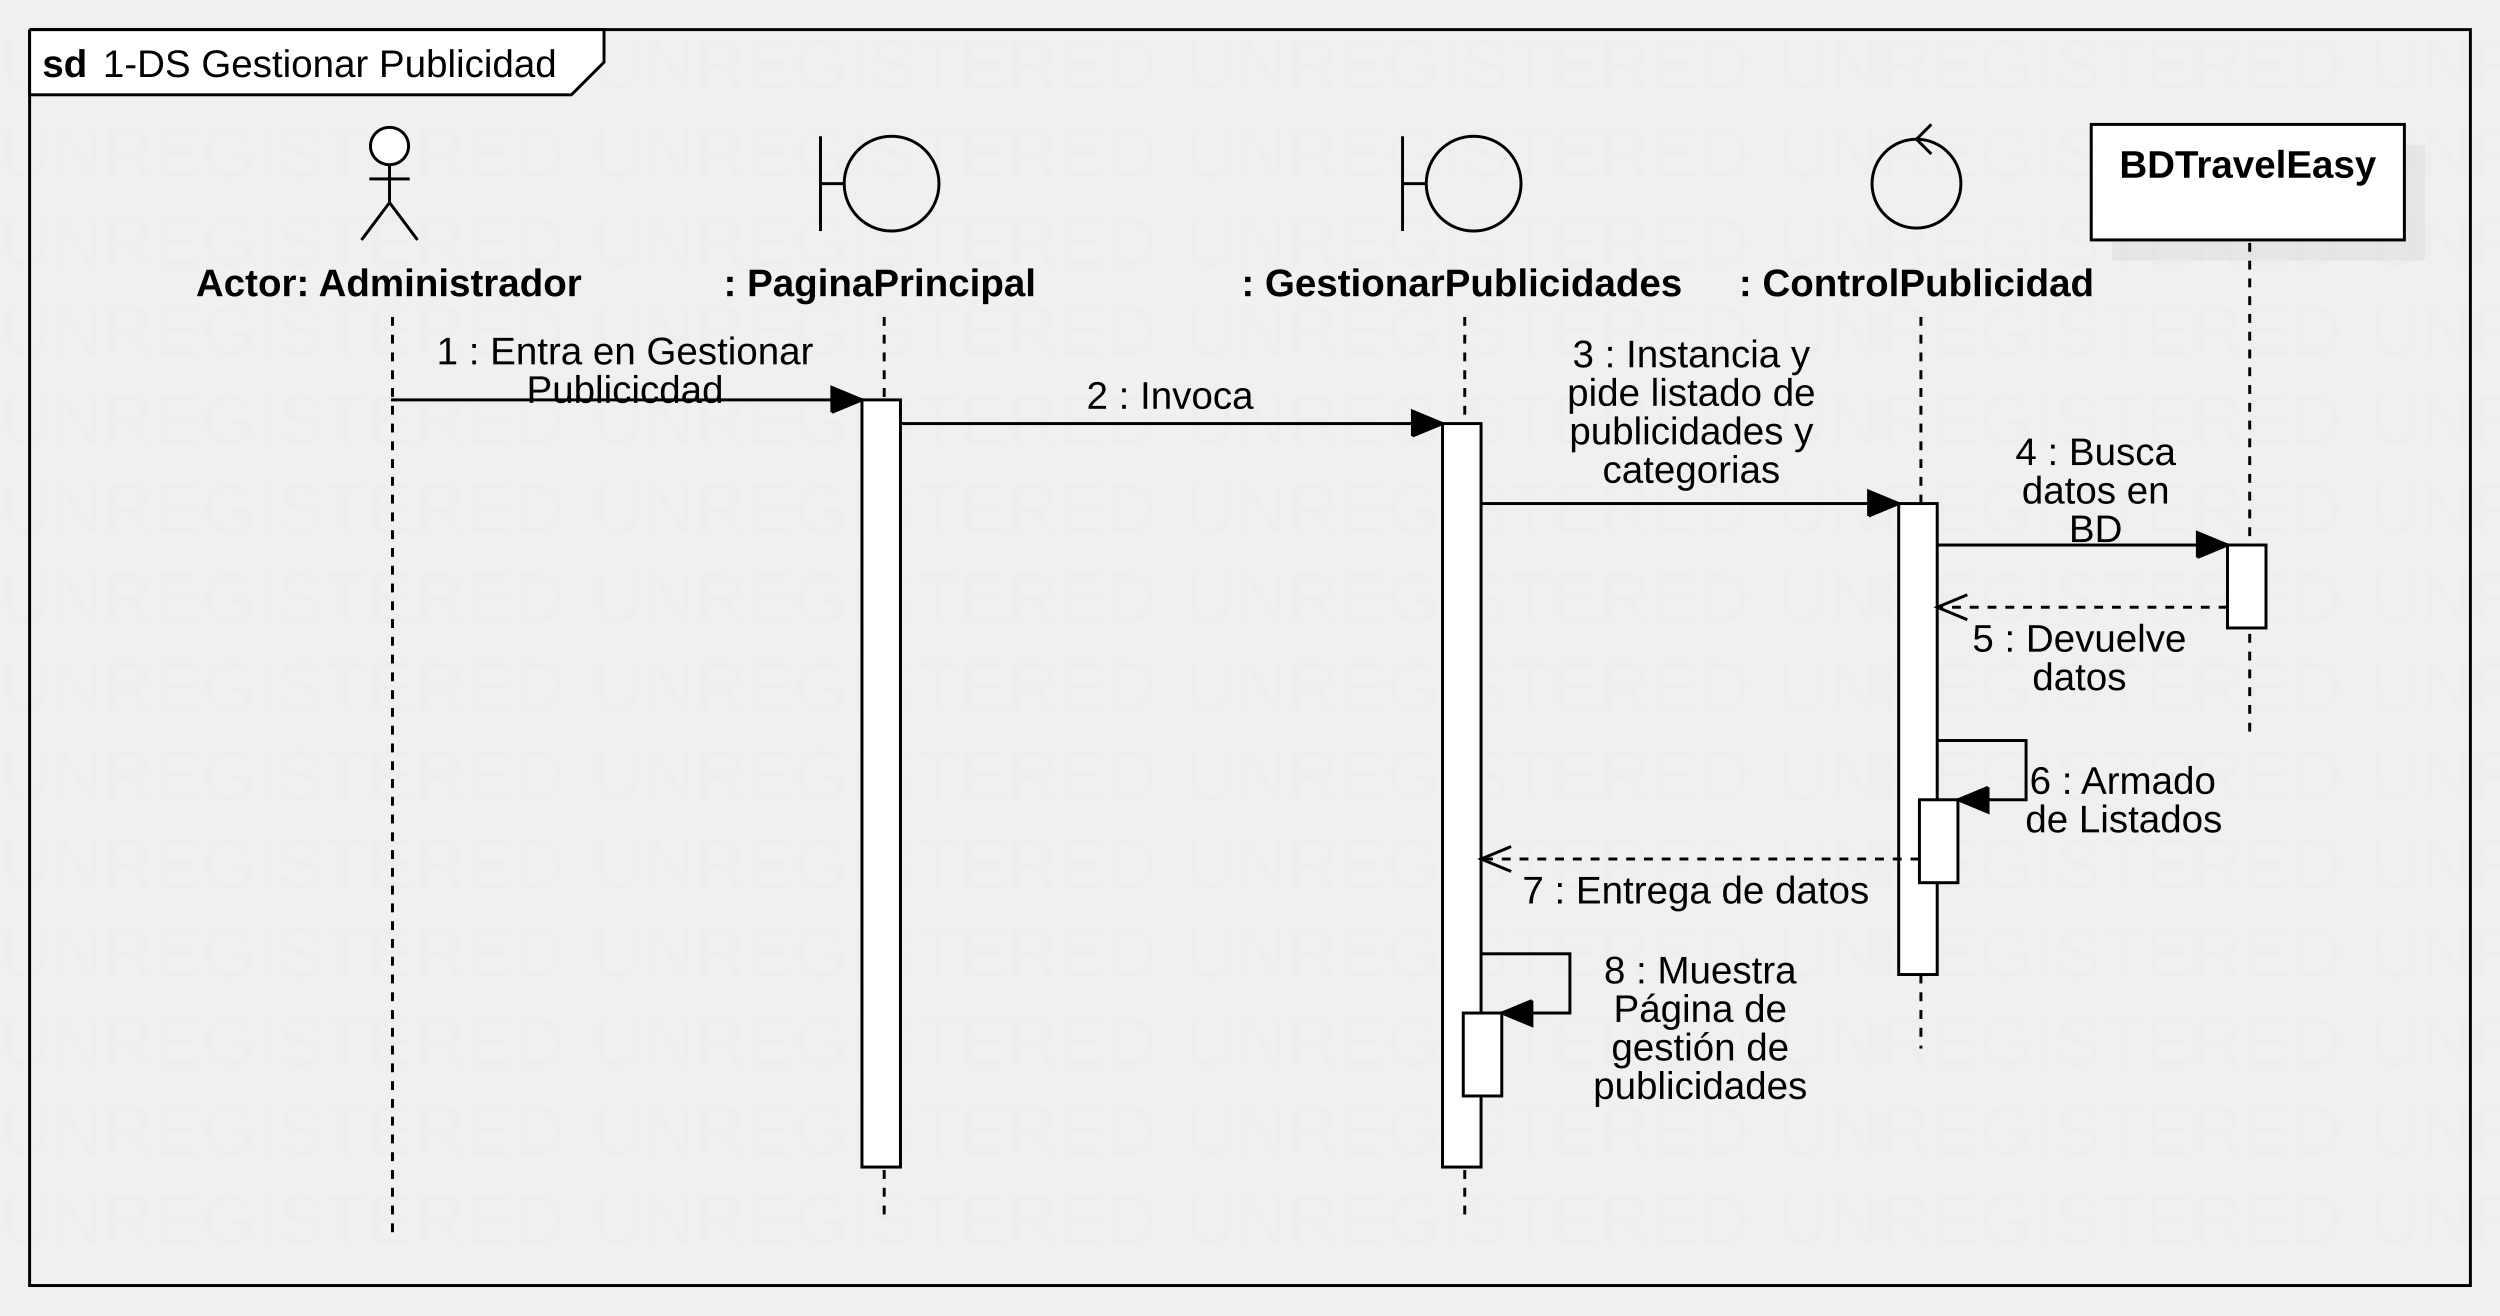
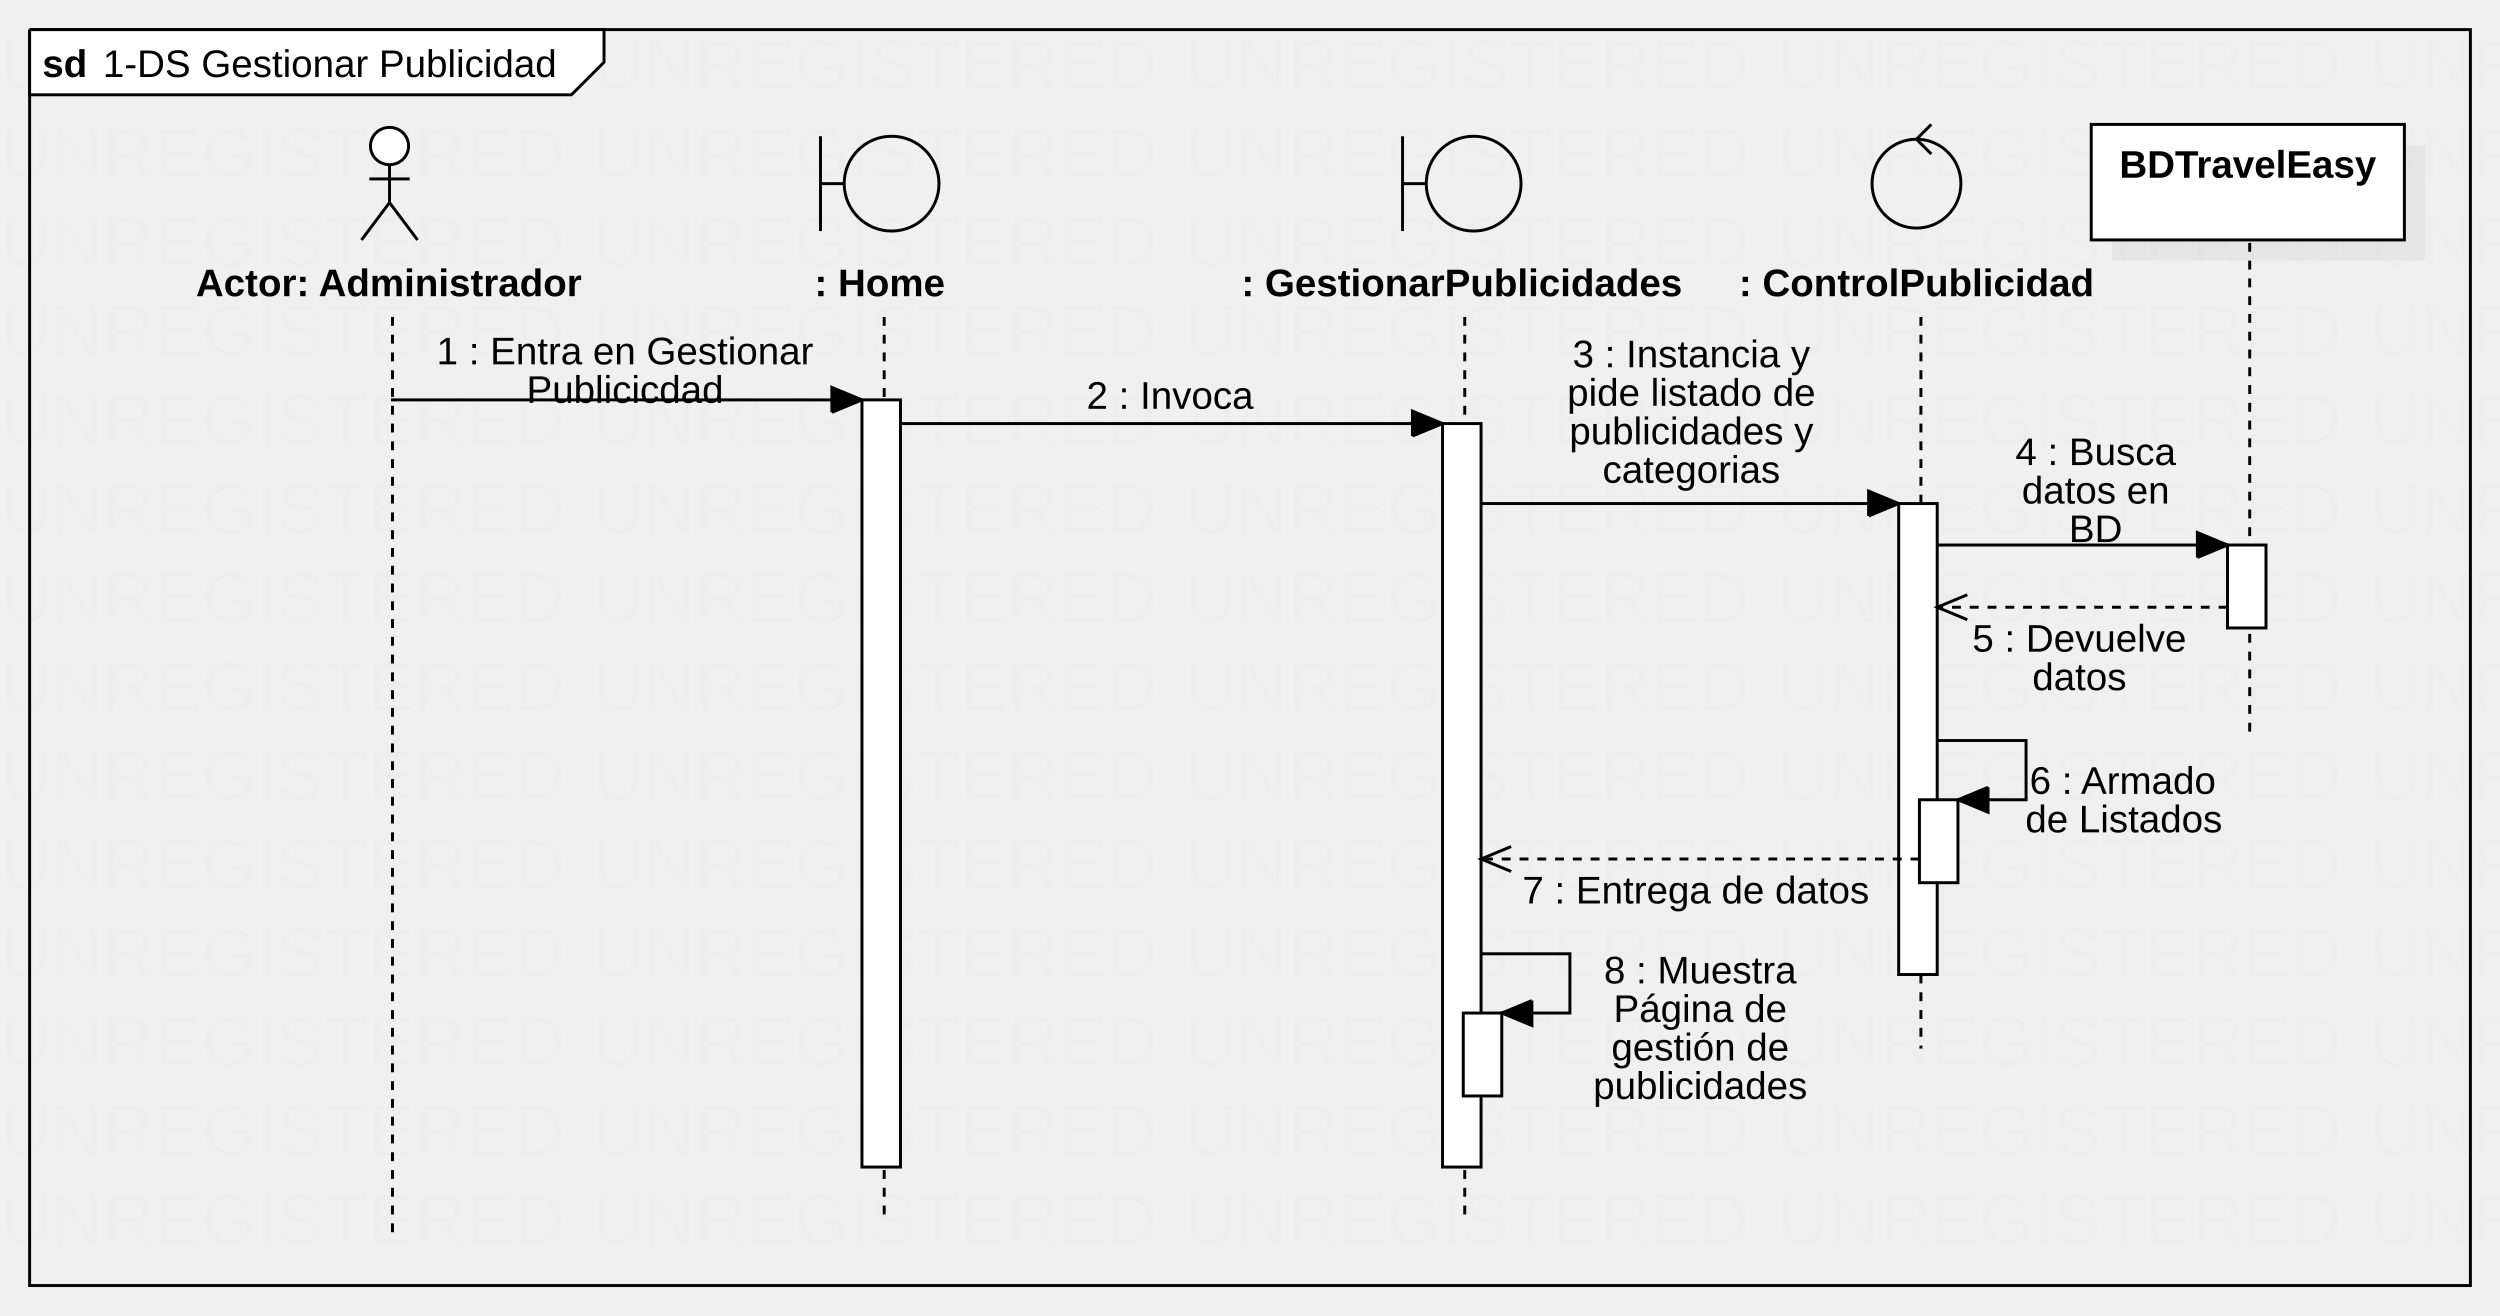
<svg xmlns="http://www.w3.org/2000/svg" version="1.1" width="844" height="444">
  <defs />
  <g>
    <text fill="#eeeeee" stroke="none" font-family="Arial" font-size="24px" font-style="normal" font-weight="normal" text-decoration="none" x="0" y="0">UNREGISTERED</text>
    <text fill="#eeeeee" stroke="none" font-family="Arial" font-size="24px" font-style="normal" font-weight="normal" text-decoration="none" x="0" y="30">UNREGISTERED</text>
    <text fill="#eeeeee" stroke="none" font-family="Arial" font-size="24px" font-style="normal" font-weight="normal" text-decoration="none" x="0" y="60">UNREGISTERED</text>
    <text fill="#eeeeee" stroke="none" font-family="Arial" font-size="24px" font-style="normal" font-weight="normal" text-decoration="none" x="0" y="90">UNREGISTERED</text>
    <text fill="#eeeeee" stroke="none" font-family="Arial" font-size="24px" font-style="normal" font-weight="normal" text-decoration="none" x="0" y="120">UNREGISTERED</text>
    <text fill="#eeeeee" stroke="none" font-family="Arial" font-size="24px" font-style="normal" font-weight="normal" text-decoration="none" x="0" y="150">UNREGISTERED</text>
    <text fill="#eeeeee" stroke="none" font-family="Arial" font-size="24px" font-style="normal" font-weight="normal" text-decoration="none" x="0" y="180">UNREGISTERED</text>
    <text fill="#eeeeee" stroke="none" font-family="Arial" font-size="24px" font-style="normal" font-weight="normal" text-decoration="none" x="0" y="210">UNREGISTERED</text>
    <text fill="#eeeeee" stroke="none" font-family="Arial" font-size="24px" font-style="normal" font-weight="normal" text-decoration="none" x="0" y="240">UNREGISTERED</text>
    <text fill="#eeeeee" stroke="none" font-family="Arial" font-size="24px" font-style="normal" font-weight="normal" text-decoration="none" x="0" y="270">UNREGISTERED</text>
    <text fill="#eeeeee" stroke="none" font-family="Arial" font-size="24px" font-style="normal" font-weight="normal" text-decoration="none" x="0" y="300">UNREGISTERED</text>
    <text fill="#eeeeee" stroke="none" font-family="Arial" font-size="24px" font-style="normal" font-weight="normal" text-decoration="none" x="0" y="330">UNREGISTERED</text>
    <text fill="#eeeeee" stroke="none" font-family="Arial" font-size="24px" font-style="normal" font-weight="normal" text-decoration="none" x="0" y="360">UNREGISTERED</text>
    <text fill="#eeeeee" stroke="none" font-family="Arial" font-size="24px" font-style="normal" font-weight="normal" text-decoration="none" x="0" y="390">UNREGISTERED</text>
    <text fill="#eeeeee" stroke="none" font-family="Arial" font-size="24px" font-style="normal" font-weight="normal" text-decoration="none" x="0" y="420">UNREGISTERED</text>
    <text fill="#eeeeee" stroke="none" font-family="Arial" font-size="24px" font-style="normal" font-weight="normal" text-decoration="none" x="200" y="0">UNREGISTERED</text>
    <text fill="#eeeeee" stroke="none" font-family="Arial" font-size="24px" font-style="normal" font-weight="normal" text-decoration="none" x="200" y="30">UNREGISTERED</text>
    <text fill="#eeeeee" stroke="none" font-family="Arial" font-size="24px" font-style="normal" font-weight="normal" text-decoration="none" x="200" y="60">UNREGISTERED</text>
    <text fill="#eeeeee" stroke="none" font-family="Arial" font-size="24px" font-style="normal" font-weight="normal" text-decoration="none" x="200" y="90">UNREGISTERED</text>
    <text fill="#eeeeee" stroke="none" font-family="Arial" font-size="24px" font-style="normal" font-weight="normal" text-decoration="none" x="200" y="120">UNREGISTERED</text>
    <text fill="#eeeeee" stroke="none" font-family="Arial" font-size="24px" font-style="normal" font-weight="normal" text-decoration="none" x="200" y="150">UNREGISTERED</text>
    <text fill="#eeeeee" stroke="none" font-family="Arial" font-size="24px" font-style="normal" font-weight="normal" text-decoration="none" x="200" y="180">UNREGISTERED</text>
    <text fill="#eeeeee" stroke="none" font-family="Arial" font-size="24px" font-style="normal" font-weight="normal" text-decoration="none" x="200" y="210">UNREGISTERED</text>
    <text fill="#eeeeee" stroke="none" font-family="Arial" font-size="24px" font-style="normal" font-weight="normal" text-decoration="none" x="200" y="240">UNREGISTERED</text>
    <text fill="#eeeeee" stroke="none" font-family="Arial" font-size="24px" font-style="normal" font-weight="normal" text-decoration="none" x="200" y="270">UNREGISTERED</text>
    <text fill="#eeeeee" stroke="none" font-family="Arial" font-size="24px" font-style="normal" font-weight="normal" text-decoration="none" x="200" y="300">UNREGISTERED</text>
    <text fill="#eeeeee" stroke="none" font-family="Arial" font-size="24px" font-style="normal" font-weight="normal" text-decoration="none" x="200" y="330">UNREGISTERED</text>
    <text fill="#eeeeee" stroke="none" font-family="Arial" font-size="24px" font-style="normal" font-weight="normal" text-decoration="none" x="200" y="360">UNREGISTERED</text>
    <text fill="#eeeeee" stroke="none" font-family="Arial" font-size="24px" font-style="normal" font-weight="normal" text-decoration="none" x="200" y="390">UNREGISTERED</text>
    <text fill="#eeeeee" stroke="none" font-family="Arial" font-size="24px" font-style="normal" font-weight="normal" text-decoration="none" x="200" y="420">UNREGISTERED</text>
    <text fill="#eeeeee" stroke="none" font-family="Arial" font-size="24px" font-style="normal" font-weight="normal" text-decoration="none" x="400" y="0">UNREGISTERED</text>
    <text fill="#eeeeee" stroke="none" font-family="Arial" font-size="24px" font-style="normal" font-weight="normal" text-decoration="none" x="400" y="30">UNREGISTERED</text>
    <text fill="#eeeeee" stroke="none" font-family="Arial" font-size="24px" font-style="normal" font-weight="normal" text-decoration="none" x="400" y="60">UNREGISTERED</text>
    <text fill="#eeeeee" stroke="none" font-family="Arial" font-size="24px" font-style="normal" font-weight="normal" text-decoration="none" x="400" y="90">UNREGISTERED</text>
    <text fill="#eeeeee" stroke="none" font-family="Arial" font-size="24px" font-style="normal" font-weight="normal" text-decoration="none" x="400" y="120">UNREGISTERED</text>
    <text fill="#eeeeee" stroke="none" font-family="Arial" font-size="24px" font-style="normal" font-weight="normal" text-decoration="none" x="400" y="150">UNREGISTERED</text>
    <text fill="#eeeeee" stroke="none" font-family="Arial" font-size="24px" font-style="normal" font-weight="normal" text-decoration="none" x="400" y="180">UNREGISTERED</text>
    <text fill="#eeeeee" stroke="none" font-family="Arial" font-size="24px" font-style="normal" font-weight="normal" text-decoration="none" x="400" y="210">UNREGISTERED</text>
    <text fill="#eeeeee" stroke="none" font-family="Arial" font-size="24px" font-style="normal" font-weight="normal" text-decoration="none" x="400" y="240">UNREGISTERED</text>
    <text fill="#eeeeee" stroke="none" font-family="Arial" font-size="24px" font-style="normal" font-weight="normal" text-decoration="none" x="400" y="270">UNREGISTERED</text>
    <text fill="#eeeeee" stroke="none" font-family="Arial" font-size="24px" font-style="normal" font-weight="normal" text-decoration="none" x="400" y="300">UNREGISTERED</text>
    <text fill="#eeeeee" stroke="none" font-family="Arial" font-size="24px" font-style="normal" font-weight="normal" text-decoration="none" x="400" y="330">UNREGISTERED</text>
    <text fill="#eeeeee" stroke="none" font-family="Arial" font-size="24px" font-style="normal" font-weight="normal" text-decoration="none" x="400" y="360">UNREGISTERED</text>
    <text fill="#eeeeee" stroke="none" font-family="Arial" font-size="24px" font-style="normal" font-weight="normal" text-decoration="none" x="400" y="390">UNREGISTERED</text>
    <text fill="#eeeeee" stroke="none" font-family="Arial" font-size="24px" font-style="normal" font-weight="normal" text-decoration="none" x="400" y="420">UNREGISTERED</text>
    <text fill="#eeeeee" stroke="none" font-family="Arial" font-size="24px" font-style="normal" font-weight="normal" text-decoration="none" x="600" y="0">UNREGISTERED</text>
    <text fill="#eeeeee" stroke="none" font-family="Arial" font-size="24px" font-style="normal" font-weight="normal" text-decoration="none" x="600" y="30">UNREGISTERED</text>
    <text fill="#eeeeee" stroke="none" font-family="Arial" font-size="24px" font-style="normal" font-weight="normal" text-decoration="none" x="600" y="60">UNREGISTERED</text>
    <text fill="#eeeeee" stroke="none" font-family="Arial" font-size="24px" font-style="normal" font-weight="normal" text-decoration="none" x="600" y="90">UNREGISTERED</text>
    <text fill="#eeeeee" stroke="none" font-family="Arial" font-size="24px" font-style="normal" font-weight="normal" text-decoration="none" x="600" y="120">UNREGISTERED</text>
    <text fill="#eeeeee" stroke="none" font-family="Arial" font-size="24px" font-style="normal" font-weight="normal" text-decoration="none" x="600" y="150">UNREGISTERED</text>
    <text fill="#eeeeee" stroke="none" font-family="Arial" font-size="24px" font-style="normal" font-weight="normal" text-decoration="none" x="600" y="180">UNREGISTERED</text>
    <text fill="#eeeeee" stroke="none" font-family="Arial" font-size="24px" font-style="normal" font-weight="normal" text-decoration="none" x="600" y="210">UNREGISTERED</text>
    <text fill="#eeeeee" stroke="none" font-family="Arial" font-size="24px" font-style="normal" font-weight="normal" text-decoration="none" x="600" y="240">UNREGISTERED</text>
    <text fill="#eeeeee" stroke="none" font-family="Arial" font-size="24px" font-style="normal" font-weight="normal" text-decoration="none" x="600" y="270">UNREGISTERED</text>
    <text fill="#eeeeee" stroke="none" font-family="Arial" font-size="24px" font-style="normal" font-weight="normal" text-decoration="none" x="600" y="300">UNREGISTERED</text>
    <text fill="#eeeeee" stroke="none" font-family="Arial" font-size="24px" font-style="normal" font-weight="normal" text-decoration="none" x="600" y="330">UNREGISTERED</text>
    <text fill="#eeeeee" stroke="none" font-family="Arial" font-size="24px" font-style="normal" font-weight="normal" text-decoration="none" x="600" y="360">UNREGISTERED</text>
    <text fill="#eeeeee" stroke="none" font-family="Arial" font-size="24px" font-style="normal" font-weight="normal" text-decoration="none" x="600" y="390">UNREGISTERED</text>
    <text fill="#eeeeee" stroke="none" font-family="Arial" font-size="24px" font-style="normal" font-weight="normal" text-decoration="none" x="600" y="420">UNREGISTERED</text>
    <text fill="#eeeeee" stroke="none" font-family="Arial" font-size="24px" font-style="normal" font-weight="normal" text-decoration="none" x="800" y="0">UNREGISTERED</text>
    <text fill="#eeeeee" stroke="none" font-family="Arial" font-size="24px" font-style="normal" font-weight="normal" text-decoration="none" x="800" y="30">UNREGISTERED</text>
    <text fill="#eeeeee" stroke="none" font-family="Arial" font-size="24px" font-style="normal" font-weight="normal" text-decoration="none" x="800" y="60">UNREGISTERED</text>
    <text fill="#eeeeee" stroke="none" font-family="Arial" font-size="24px" font-style="normal" font-weight="normal" text-decoration="none" x="800" y="90">UNREGISTERED</text>
    <text fill="#eeeeee" stroke="none" font-family="Arial" font-size="24px" font-style="normal" font-weight="normal" text-decoration="none" x="800" y="120">UNREGISTERED</text>
    <text fill="#eeeeee" stroke="none" font-family="Arial" font-size="24px" font-style="normal" font-weight="normal" text-decoration="none" x="800" y="150">UNREGISTERED</text>
    <text fill="#eeeeee" stroke="none" font-family="Arial" font-size="24px" font-style="normal" font-weight="normal" text-decoration="none" x="800" y="180">UNREGISTERED</text>
    <text fill="#eeeeee" stroke="none" font-family="Arial" font-size="24px" font-style="normal" font-weight="normal" text-decoration="none" x="800" y="210">UNREGISTERED</text>
    <text fill="#eeeeee" stroke="none" font-family="Arial" font-size="24px" font-style="normal" font-weight="normal" text-decoration="none" x="800" y="240">UNREGISTERED</text>
    <text fill="#eeeeee" stroke="none" font-family="Arial" font-size="24px" font-style="normal" font-weight="normal" text-decoration="none" x="800" y="270">UNREGISTERED</text>
    <text fill="#eeeeee" stroke="none" font-family="Arial" font-size="24px" font-style="normal" font-weight="normal" text-decoration="none" x="800" y="300">UNREGISTERED</text>
    <text fill="#eeeeee" stroke="none" font-family="Arial" font-size="24px" font-style="normal" font-weight="normal" text-decoration="none" x="800" y="330">UNREGISTERED</text>
    <text fill="#eeeeee" stroke="none" font-family="Arial" font-size="24px" font-style="normal" font-weight="normal" text-decoration="none" x="800" y="360">UNREGISTERED</text>
    <text fill="#eeeeee" stroke="none" font-family="Arial" font-size="24px" font-style="normal" font-weight="normal" text-decoration="none" x="800" y="390">UNREGISTERED</text>
    <text fill="#eeeeee" stroke="none" font-family="Arial" font-size="24px" font-style="normal" font-weight="normal" text-decoration="none" x="800" y="420">UNREGISTERED</text>
    <g transform="translate(2,2) scale(1,1)">
      <path fill="none" stroke="#000000" d="M 8 8 L 832 8 L 832 432 L 8 432 L 8 8" stroke-miterlimit="10" />
    </g>
    <g transform="translate(2,2) scale(1,1)">
      <path fill="#ffffff" stroke="none" d="M 8 8 L 8 30 L 190.918 30 L 201.918 19 L 201.918 8 L 8 8" />
    </g>
    <g transform="translate(2,2) scale(1,1)">
      <path fill="none" stroke="#000000" d="M 8 8 L 8 30 L 190.918 30 L 201.918 19 L 201.918 8 L 8 8 L 8 8" stroke-miterlimit="10" />
    </g>
    <g transform="translate(2,2) scale(1,1)">
      <g>
        <path fill="none" stroke="none" />
        <text fill="#000000" stroke="none" font-family="Arial" font-size="13px" font-style="normal" font-weight="normal" text-decoration="none" x="32.73" y="24">1-DS Gestionar Publicidad</text>
      </g>
    </g>
    <g transform="translate(2,2) scale(1,1)">
      <g>
        <path fill="none" stroke="none" />
        <text fill="#000000" stroke="none" font-family="Arial" font-size="13px" font-style="normal" font-weight="bold" text-decoration="none" x="12.28" y="24">sd</text>
      </g>
    </g>
    <g transform="translate(2,2) scale(1,1)">
      <path fill="#ffffff" stroke="none" d="M 123.071 47.3 C 123.071 43.821 125.949 41 129.5 41 C 133.051 41 135.929 43.821 135.929 47.3 C 135.929 50.779 133.051 53.6 129.5 53.6 C 125.949 53.6 123.071 50.779 123.071 47.3 Z" />
    </g>
    <g transform="translate(2,2) scale(1,1)">
      <path fill="none" stroke="#000000" d="M 123.071 47.3 C 123.071 43.821 125.949 41 129.5 41 C 133.051 41 135.929 43.821 135.929 47.3 C 135.929 50.779 133.051 53.6 129.5 53.6 C 125.949 53.6 123.071 50.779 123.071 47.3 Z" stroke-miterlimit="10" />
    </g>
    <g transform="translate(2,2) scale(1,1)">
      <path fill="none" stroke="#000000" d="M 129.5 53.6 L 129.5 66.4" stroke-miterlimit="10" />
    </g>
    <g transform="translate(2,2) scale(1,1)">
      <path fill="none" stroke="#000000" d="M 122.693 58.4 L 136.307 58.4" stroke-miterlimit="10" />
    </g>
    <g transform="translate(2,2) scale(1,1)">
      <path fill="none" stroke="#000000" d="M 129.5 66.4 L 120.045 79" stroke-miterlimit="10" />
    </g>
    <g transform="translate(2,2) scale(1,1)">
      <path fill="none" stroke="#000000" d="M 129.5 66.4 L 138.955 79" stroke-miterlimit="10" />
    </g>
    <g transform="translate(2,2) scale(1,1)">
      <g>
        <path fill="none" stroke="none" />
        <text fill="#000000" stroke="none" font-family="Arial" font-size="13px" font-style="normal" font-weight="bold" text-decoration="none" x="64.135" y="98">Actor: Administrador</text>
      </g>
    </g>
    <g transform="translate(2,2) scale(1,1)">
      <path fill="none" stroke="#000000" d="M 130.5 105 L 130.5 416" stroke-miterlimit="10" stroke-dasharray="3" />
    </g>
    <g transform="translate(2,2) scale(1,1)">
      <path fill="none" stroke="#000000" d="M 283 60 C 283 51.163 290.163 44 299 44 C 307.837 44 315 51.163 315 60 C 315 68.837 307.837 76 299 76 C 290.163 76 283 68.837 283 60 Z" stroke-miterlimit="10" />
    </g>
    <g transform="translate(2,2) scale(1,1)">
      <path fill="none" stroke="#000000" d="M 275 44 L 275 76" stroke-miterlimit="10" />
    </g>
    <g transform="translate(2,2) scale(1,1)">
      <path fill="none" stroke="#000000" d="M 275 60 L 283 60" stroke-miterlimit="10" />
    </g>
    <g transform="translate(2,2) scale(1,1)">
      <g>
        <path fill="none" stroke="none" />
-         <text fill="#000000" stroke="none" font-family="Arial" font-size="13px" font-style="normal" font-weight="bold" text-decoration="none" x="242.264" y="98">: PaginaPrincipal</text>
+         <text fill="#000000" stroke="none" font-family="Arial" font-size="13px" font-style="normal" font-weight="bold" text-decoration="none" x="272.97" y="98">: Home</text>
      </g>
    </g>
    <g transform="translate(2,2) scale(1,1)">
      <path fill="none" stroke="#000000" d="M 296.5 105 L 296.5 408" stroke-miterlimit="10" stroke-dasharray="3" />
    </g>
    <g transform="translate(2,2) scale(1,1)">
      <path fill="none" stroke="#000000" d="M 479.5 60 C 479.5 51.163 486.663 44 495.5 44 C 504.337 44 511.5 51.163 511.5 60 C 511.5 68.837 504.337 76 495.5 76 C 486.663 76 479.5 68.837 479.5 60 Z" stroke-miterlimit="10" />
    </g>
    <g transform="translate(2,2) scale(1,1)">
      <path fill="none" stroke="#000000" d="M 471.5 44 L 471.5 76" stroke-miterlimit="10" />
    </g>
    <g transform="translate(2,2) scale(1,1)">
      <path fill="none" stroke="#000000" d="M 471.5 60 L 479.5 60" stroke-miterlimit="10" />
    </g>
    <g transform="translate(2,2) scale(1,1)">
      <g>
        <path fill="none" stroke="none" />
        <text fill="#000000" stroke="none" font-family="Arial" font-size="13px" font-style="normal" font-weight="bold" text-decoration="none" x="417.093" y="98">: GestionarPublicidades</text>
      </g>
    </g>
    <g transform="translate(2,2) scale(1,1)">
      <path fill="none" stroke="#000000" d="M 492.5 105 L 492.5 408" stroke-miterlimit="10" stroke-dasharray="3" />
    </g>
    <g transform="translate(2,2) scale(1,1)">
      <path fill="none" stroke="#000000" d="M 630 60 C 630 51.716 636.716 45 645 45 C 653.284 45 660 51.716 660 60 C 660 68.284 653.284 75 645 75 C 636.716 75 630 68.284 630 60 Z" stroke-miterlimit="10" />
    </g>
    <g transform="translate(2,2) scale(1,1)">
      <path fill="none" stroke="#000000" d="M 645 45 L 650 40" stroke-miterlimit="10" />
    </g>
    <g transform="translate(2,2) scale(1,1)">
      <path fill="none" stroke="#000000" d="M 645 45 L 650 50" stroke-miterlimit="10" />
    </g>
    <g transform="translate(2,2) scale(1,1)">
      <g>
        <path fill="none" stroke="none" />
        <text fill="#000000" stroke="none" font-family="Arial" font-size="13px" font-style="normal" font-weight="bold" text-decoration="none" x="585.059" y="98">: ControlPublicidad</text>
      </g>
    </g>
    <g transform="translate(2,2) scale(1,1)">
      <path fill="none" stroke="#000000" d="M 646.5 105 L 646.5 352" stroke-miterlimit="10" stroke-dasharray="3" />
    </g>
    <g transform="translate(2,2) scale(1,1)">
      <rect fill="#C0C0C0" stroke="none" x="711" y="47" width="105.722" height="39" opacity="0.2" />
    </g>
    <g transform="translate(2,2) scale(1,1)">
      <rect fill="#ffffff" stroke="none" x="704" y="40" width="105.722" height="39" />
    </g>
    <g transform="translate(2,2) scale(1,1)">
      <path fill="none" stroke="#000000" d="M 704 40 L 809.722 40 L 809.722 79 L 704 79 L 704 40 Z Z" stroke-miterlimit="10" />
    </g>
    <g transform="translate(2,2) scale(1,1)">
      <g>
        <path fill="none" stroke="none" />
        <text fill="#000000" stroke="none" font-family="Arial" font-size="13px" font-style="normal" font-weight="bold" text-decoration="none" x="713.5" y="58">BDTravelEasy</text>
      </g>
    </g>
    <g transform="translate(2,2) scale(1,1)">
      <path fill="none" stroke="#000000" d="M 757.5 80 L 757.5 246" stroke-miterlimit="10" stroke-dasharray="3" />
    </g>
    <g transform="translate(2,2) scale(1,1)">
      <path fill="none" stroke="#000000" d="M 130 133 L 289 133" stroke-miterlimit="10" />
    </g>
    <g transform="translate(2,2) scale(1,1)">
      <path fill="#000000" stroke="none" d="M 278.837 137.21 L 289 133 L 278.837 128.79" />
    </g>
    <g transform="translate(2,2) scale(1,1)">
      <path fill="none" stroke="#000000" d="M 278.837 137.21 L 289 133 L 278.837 128.79 L 278.837 137.21" stroke-miterlimit="10" />
    </g>
    <g transform="translate(2,2) scale(1,1)">
      <g>
        <path fill="none" stroke="none" />
        <text fill="#000000" stroke="none" font-family="Arial" font-size="13px" font-style="normal" font-weight="normal" text-decoration="none" x="145.409" y="121">1 : Entra en Gestionar</text>
        <text fill="#000000" stroke="none" font-family="Arial" font-size="13px" font-style="normal" font-weight="normal" text-decoration="none" x="175.757" y="134">Publicicdad</text>
      </g>
    </g>
    <g transform="translate(2,2) scale(1,1)">
      <rect fill="#ffffff" stroke="none" x="289" y="133" width="13" height="259" />
    </g>
    <g transform="translate(2,2) scale(1,1)">
      <path fill="none" stroke="#000000" d="M 289 133 L 302 133 L 302 392 L 289 392 L 289 133 Z Z" stroke-miterlimit="10" />
    </g>
    <g transform="translate(2,2) scale(1,1)">
      <path fill="none" stroke="#000000" d="M 302 141 L 485 141" stroke-miterlimit="10" />
    </g>
    <g transform="translate(2,2) scale(1,1)">
      <path fill="#000000" stroke="none" d="M 474.837 145.21 L 485 141 L 474.837 136.79" />
    </g>
    <g transform="translate(2,2) scale(1,1)">
      <path fill="none" stroke="#000000" d="M 474.837 145.21 L 485 141 L 474.837 136.79 L 474.837 145.21" stroke-miterlimit="10" />
    </g>
    <g transform="translate(2,2) scale(1,1)">
      <g>
        <path fill="none" stroke="none" />
        <text fill="#000000" stroke="none" font-family="Arial" font-size="13px" font-style="normal" font-weight="normal" text-decoration="none" x="364.816" y="136">2 : Invoca</text>
      </g>
    </g>
    <g transform="translate(2,2) scale(1,1)">
      <rect fill="#ffffff" stroke="none" x="485" y="141" width="13" height="251" />
    </g>
    <g transform="translate(2,2) scale(1,1)">
      <path fill="none" stroke="#000000" d="M 485 141 L 498 141 L 498 392 L 485 392 L 485 141 Z Z" stroke-miterlimit="10" />
    </g>
    <g transform="translate(2,2) scale(1,1)">
      <path fill="none" stroke="#000000" d="M 498 168 L 639 168" stroke-miterlimit="10" />
    </g>
    <g transform="translate(2,2) scale(1,1)">
      <path fill="#000000" stroke="none" d="M 628.837 172.21 L 639 168 L 628.837 163.79" />
    </g>
    <g transform="translate(2,2) scale(1,1)">
      <path fill="none" stroke="#000000" d="M 628.837 172.21 L 639 168 L 628.837 163.79 L 628.837 172.21" stroke-miterlimit="10" />
    </g>
    <g transform="translate(2,2) scale(1,1)">
      <g>
        <path fill="none" stroke="none" />
        <text fill="#000000" stroke="none" font-family="Arial" font-size="13px" font-style="normal" font-weight="normal" text-decoration="none" x="528.896" y="122">3 : Instancia y</text>
        <text fill="#000000" stroke="none" font-family="Arial" font-size="13px" font-style="normal" font-weight="normal" text-decoration="none" x="527.08" y="135">pide listado de</text>
        <text fill="#000000" stroke="none" font-family="Arial" font-size="13px" font-style="normal" font-weight="normal" text-decoration="none" x="527.807" y="148">publicidades y</text>
        <text fill="#000000" stroke="none" font-family="Arial" font-size="13px" font-style="normal" font-weight="normal" text-decoration="none" x="539.01" y="161">categorias</text>
      </g>
    </g>
    <g transform="translate(2,2) scale(1,1)">
      <rect fill="#ffffff" stroke="none" x="639" y="168" width="13" height="159" />
    </g>
    <g transform="translate(2,2) scale(1,1)">
      <path fill="none" stroke="#000000" d="M 639 168 L 652 168 L 652 327 L 639 327 L 639 168 Z Z" stroke-miterlimit="10" />
    </g>
    <g transform="translate(2,2) scale(1,1)">
      <path fill="none" stroke="#000000" d="M 652 182 L 750 182" stroke-miterlimit="10" />
    </g>
    <g transform="translate(2,2) scale(1,1)">
      <path fill="#000000" stroke="none" d="M 739.837 186.21 L 750 182 L 739.837 177.79" />
    </g>
    <g transform="translate(2,2) scale(1,1)">
      <path fill="none" stroke="#000000" d="M 739.837 186.21 L 750 182 L 739.837 177.79 L 739.837 186.21" stroke-miterlimit="10" />
    </g>
    <g transform="translate(2,2) scale(1,1)">
      <g>
        <path fill="none" stroke="none" />
        <text fill="#000000" stroke="none" font-family="Arial" font-size="13px" font-style="normal" font-weight="normal" text-decoration="none" x="678.402" y="155">4 : Busca</text>
        <text fill="#000000" stroke="none" font-family="Arial" font-size="13px" font-style="normal" font-weight="normal" text-decoration="none" x="680.563" y="168">datos en</text>
        <text fill="#000000" stroke="none" font-family="Arial" font-size="13px" font-style="normal" font-weight="normal" text-decoration="none" x="696.47" y="181">BD</text>
      </g>
    </g>
    <g transform="translate(2,2) scale(1,1)">
      <rect fill="#ffffff" stroke="none" x="750" y="182" width="13" height="28" />
    </g>
    <g transform="translate(2,2) scale(1,1)">
      <path fill="none" stroke="#000000" d="M 750 182 L 763 182 L 763 210 L 750 210 L 750 182 Z Z" stroke-miterlimit="10" />
    </g>
    <g transform="translate(2,2) scale(1,1)">
      <path fill="none" stroke="#000000" d="M 750 203 L 652 203" stroke-miterlimit="10" stroke-dasharray="3" />
    </g>
    <g transform="translate(2,2) scale(1,1)">
      <path fill="none" stroke="#000000" d="M 662.163 198.79 L 652 203 L 662.163 207.21" stroke-miterlimit="10" />
    </g>
    <g transform="translate(2,2) scale(1,1)">
      <g>
        <path fill="none" stroke="none" />
        <text fill="#000000" stroke="none" font-family="Arial" font-size="13px" font-style="normal" font-weight="normal" text-decoration="none" x="663.869" y="218">5 : Devuelve</text>
        <text fill="#000000" stroke="none" font-family="Arial" font-size="13px" font-style="normal" font-weight="normal" text-decoration="none" x="684.099" y="231">datos</text>
      </g>
    </g>
    <g transform="translate(2,2) scale(1,1)">
      <path fill="none" stroke="#000000" d="M 652 248 L 682 248 L 682 268 L 659 268" stroke-miterlimit="10" />
    </g>
    <g transform="translate(2,2) scale(1,1)">
      <path fill="#000000" stroke="none" d="M 669.163 263.79 L 659 268 L 669.163 272.21" />
    </g>
    <g transform="translate(2,2) scale(1,1)">
      <path fill="none" stroke="#000000" d="M 669.163 263.79 L 659 268 L 669.163 272.21 L 669.163 263.79" stroke-miterlimit="10" />
    </g>
    <g transform="translate(2,2) scale(1,1)">
      <g>
        <path fill="none" stroke="none" />
        <text fill="#000000" stroke="none" font-family="Arial" font-size="13px" font-style="normal" font-weight="normal" text-decoration="none" x="683.208" y="266">6 : Armado</text>
        <text fill="#000000" stroke="none" font-family="Arial" font-size="13px" font-style="normal" font-weight="normal" text-decoration="none" x="681.754" y="279">de Listados</text>
      </g>
    </g>
    <g transform="translate(2,2) scale(1,1)">
      <rect fill="#ffffff" stroke="none" x="646" y="268" width="13" height="28" />
    </g>
    <g transform="translate(2,2) scale(1,1)">
      <path fill="none" stroke="#000000" d="M 646 268 L 659 268 L 659 296 L 646 296 L 646 268 Z Z" stroke-miterlimit="10" />
    </g>
    <g transform="translate(2,2) scale(1,1)">
      <path fill="none" stroke="#000000" d="M 646 288 L 498 288" stroke-miterlimit="10" stroke-dasharray="3" />
    </g>
    <g transform="translate(2,2) scale(1,1)">
      <path fill="none" stroke="#000000" d="M 508.163 283.79 L 498 288 L 508.163 292.21" stroke-miterlimit="10" />
    </g>
    <g transform="translate(2,2) scale(1,1)">
      <g>
        <path fill="none" stroke="none" />
        <text fill="#000000" stroke="none" font-family="Arial" font-size="13px" font-style="normal" font-weight="normal" text-decoration="none" x="511.959" y="303">7 : Entrega de datos</text>
      </g>
    </g>
    <g transform="translate(2,2) scale(1,1)">
      <path fill="none" stroke="#000000" d="M 498 320 L 528 320 L 528 340 L 505 340" stroke-miterlimit="10" />
    </g>
    <g transform="translate(2,2) scale(1,1)">
      <path fill="#000000" stroke="none" d="M 515.163 335.79 L 505 340 L 515.163 344.21" />
    </g>
    <g transform="translate(2,2) scale(1,1)">
      <path fill="none" stroke="#000000" d="M 515.163 335.79 L 505 340 L 515.163 344.21 L 515.163 335.79" stroke-miterlimit="10" />
    </g>
    <g transform="translate(2,2) scale(1,1)">
      <g>
        <path fill="none" stroke="none" />
        <text fill="#000000" stroke="none" font-family="Arial" font-size="13px" font-style="normal" font-weight="normal" text-decoration="none" x="539.487" y="330">8 : Muestra</text>
        <text fill="#000000" stroke="none" font-family="Arial" font-size="13px" font-style="normal" font-weight="normal" text-decoration="none" x="542.725" y="343">Página de</text>
        <text fill="#000000" stroke="none" font-family="Arial" font-size="13px" font-style="normal" font-weight="normal" text-decoration="none" x="542.004" y="356">gestión de</text>
        <text fill="#000000" stroke="none" font-family="Arial" font-size="13px" font-style="normal" font-weight="normal" text-decoration="none" x="535.863" y="369">publicidades</text>
      </g>
    </g>
    <g transform="translate(2,2) scale(1,1)">
      <rect fill="#ffffff" stroke="none" x="492" y="340" width="13" height="28" />
    </g>
    <g transform="translate(2,2) scale(1,1)">
      <path fill="none" stroke="#000000" d="M 492 340 L 505 340 L 505 368 L 492 368 L 492 340 Z Z" stroke-miterlimit="10" />
    </g>
  </g>
</svg>
